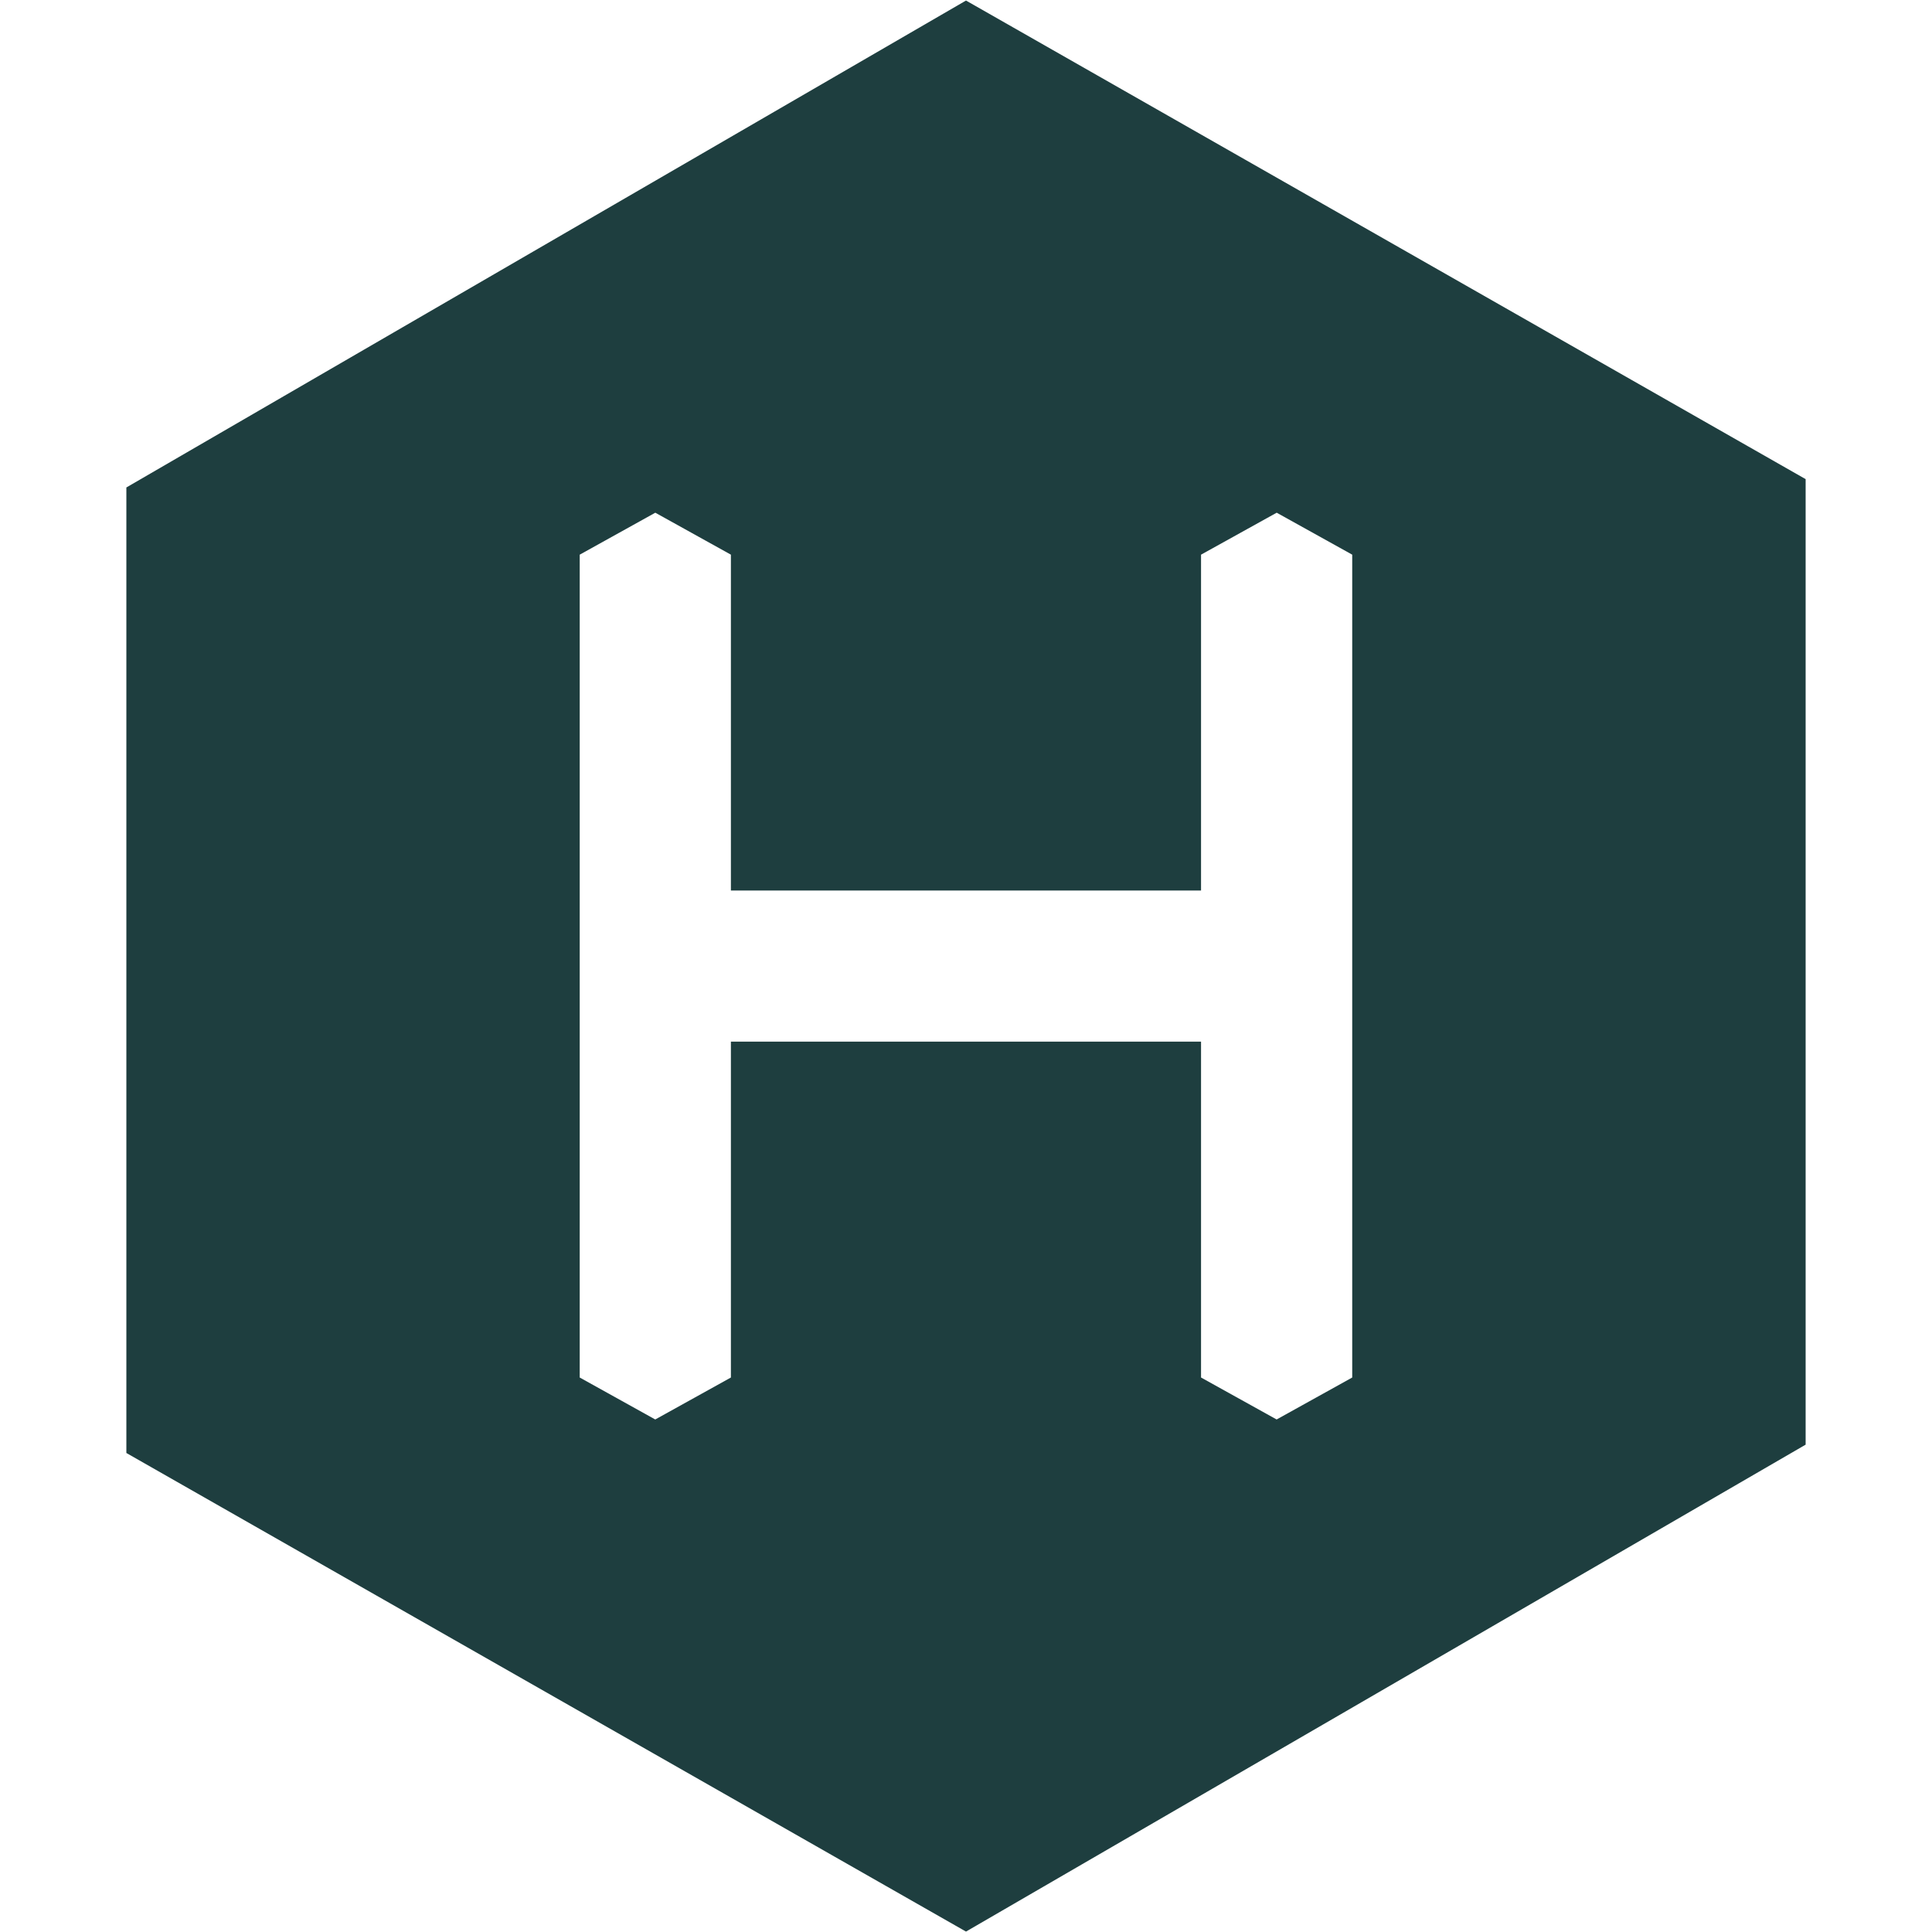
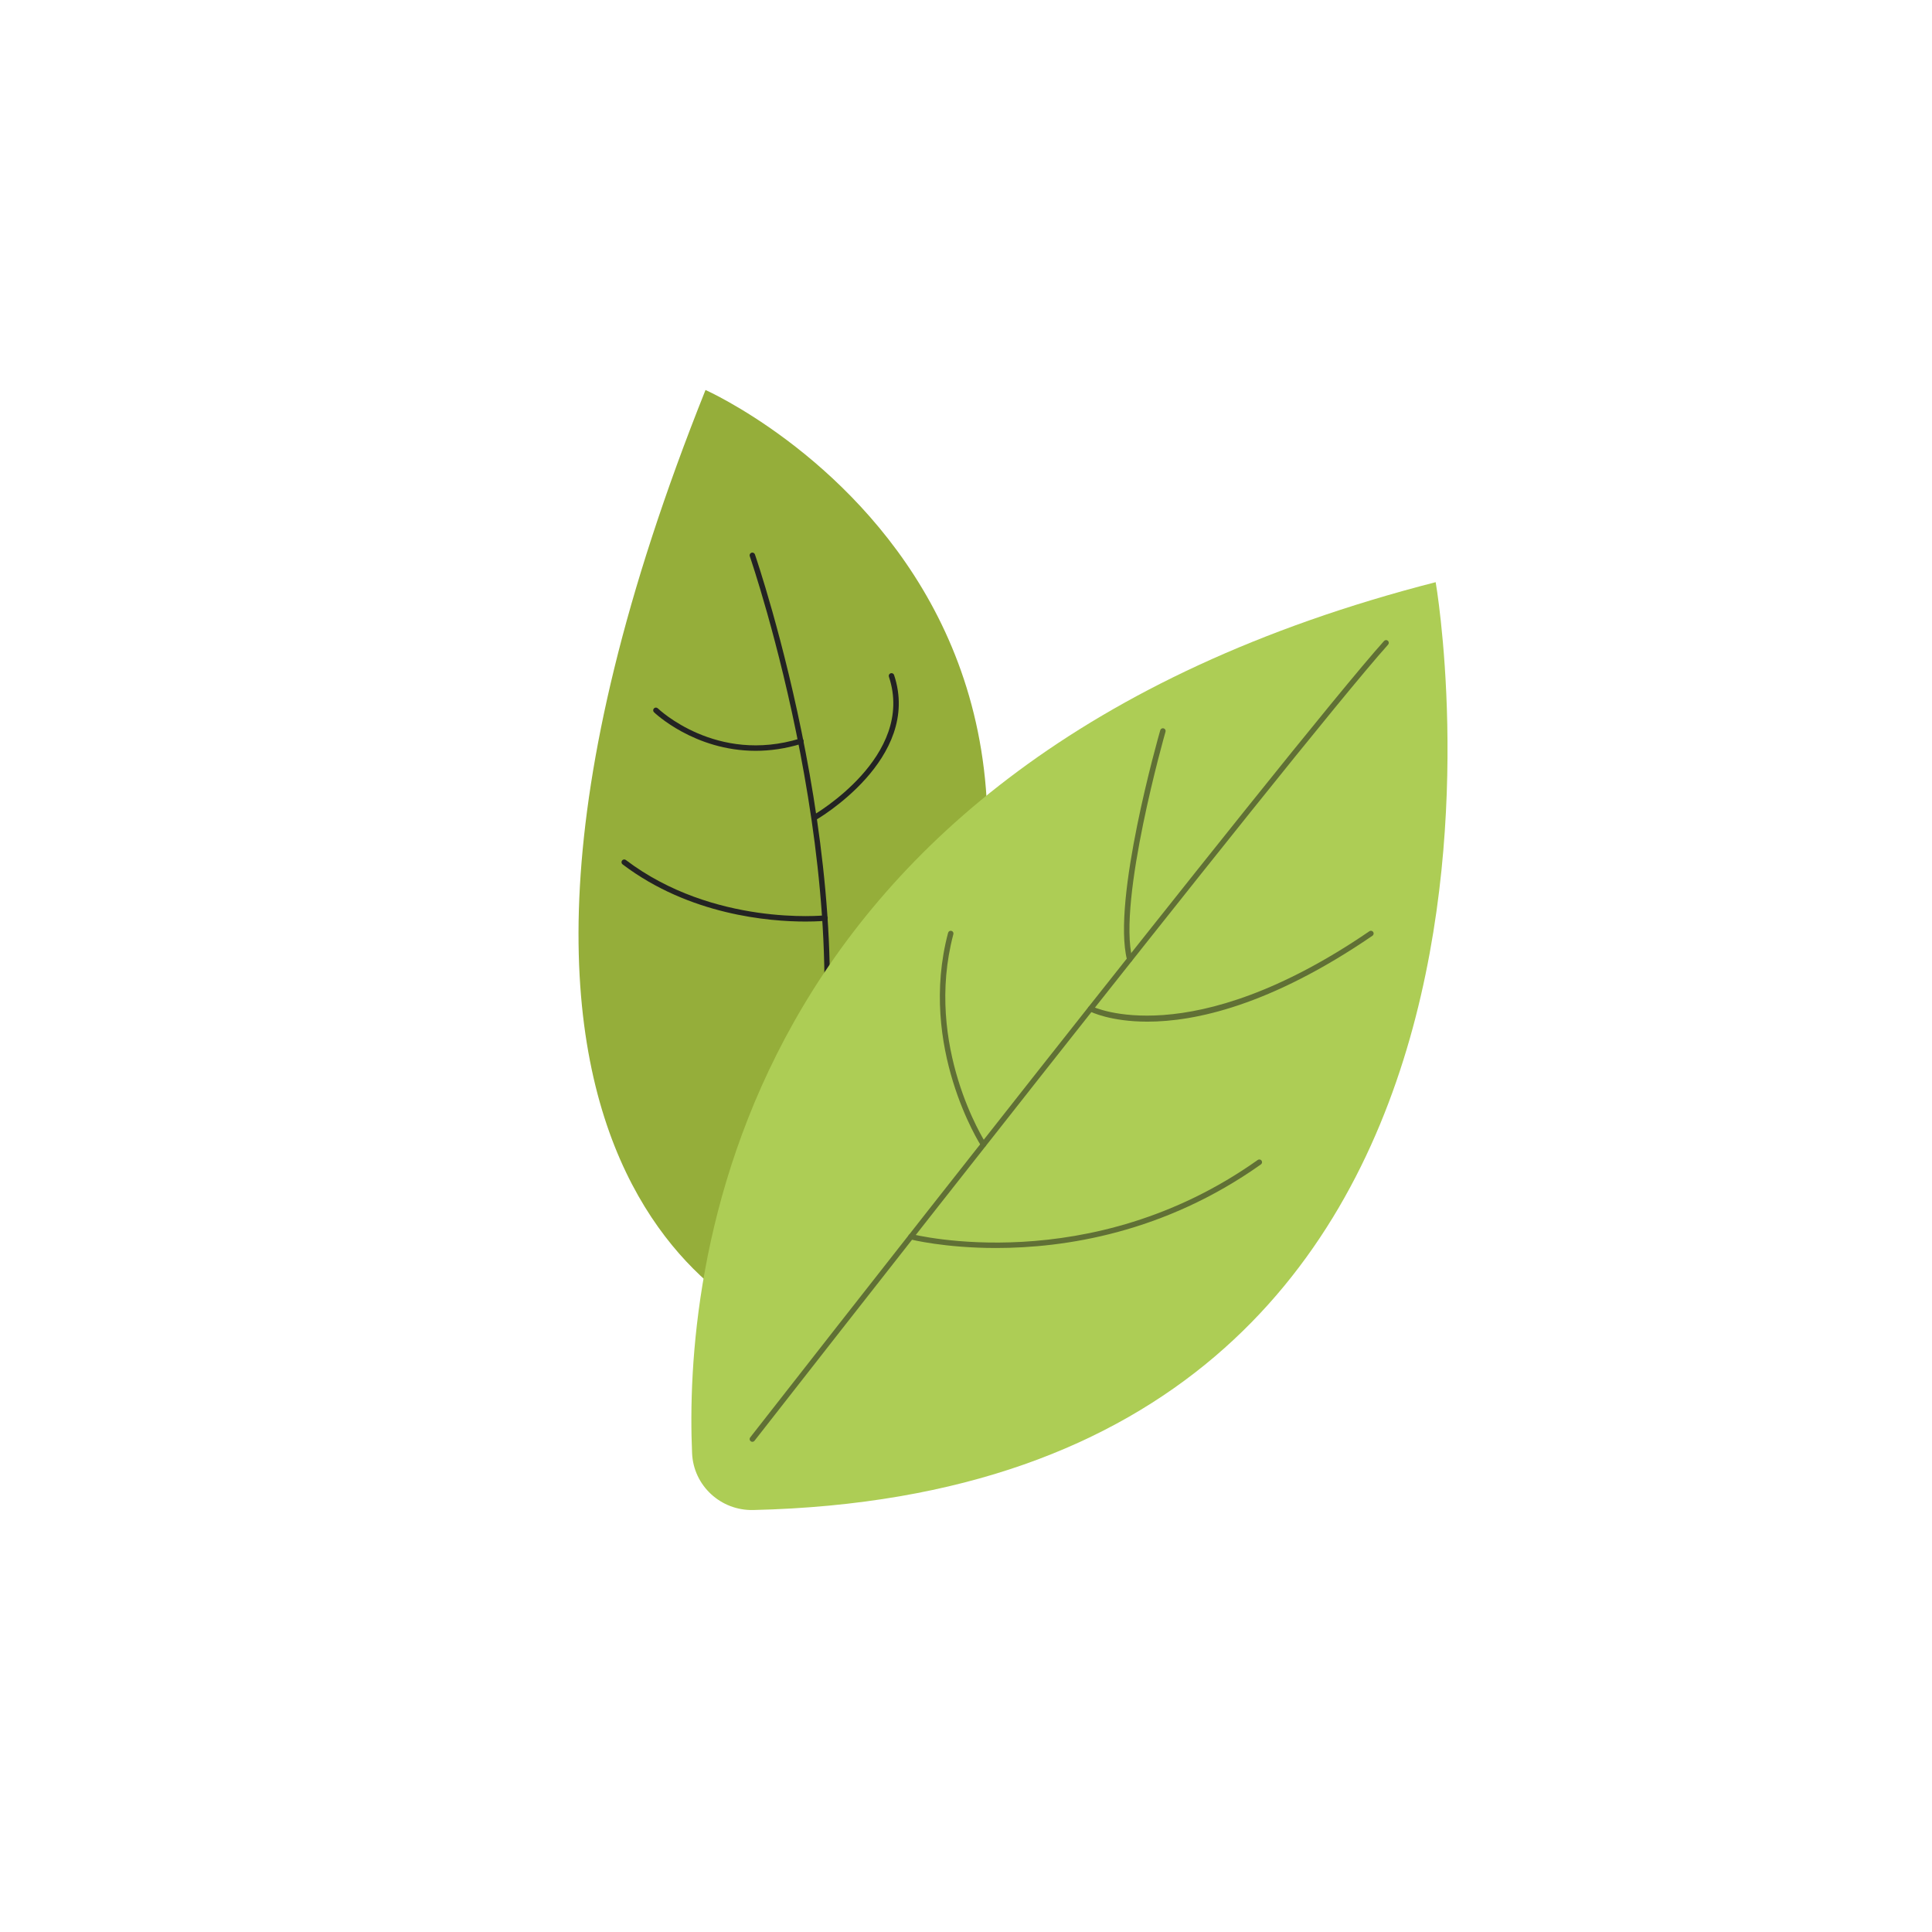
- <svg xmlns="http://www.w3.org/2000/svg" t="1542379931426" class="icon" style="" viewBox="0 0 1024 1024" version="1.1" p-id="1734" width="128" height="128">
-   <defs>
-     <style type="text/css" />
-   </defs>
-   <path d="M512 0.288L66.976 258.368v511.744L512 1023.776l445.024-258.08V253.952L512 0.288z m204.704 729.824l-40.064 22.24-40.064-22.24v-178.016h-249.184v178.016l-40.096 22.24-40.032-22.24V293.984l40.064-22.24 40.064 22.24v178.016h249.184V293.984l40.096-22.24 40.032 22.24v436.128z" fill="#1e3e3f" p-id="1735" />
+ <svg xmlns="http://www.w3.org/2000/svg" version="1.1" id="图层_1" x="0px" y="0px" viewBox="0 0 500 500" style="enable-background:new 0 0 500 500;" xml:space="preserve">
+   <g id="树叶">
+     <path style="fill:#95AE3A;" d="M205.582,345.338c0,0-108.567-30.484-22.997-244.409   C182.585,100.929,330.193,166.355,205.582,345.338z" />
+     <path style="fill:#232323;" d="M210.396,293.899c-0.05,0-0.099-0.005-0.15-0.016c-0.381-0.082-0.623-0.458-0.541-0.839   c13.704-63.516-15.369-148.25-15.664-149.098c-0.128-0.369,0.066-0.77,0.434-0.899c0.371-0.129,0.77,0.066,0.899,0.434   c0.296,0.852,29.498,85.962,15.711,149.86C211.013,293.673,210.721,293.899,210.396,293.899z" />
+     <path style="fill:#232323;" d="M195.553,194.311c-15.902,0-26.173-9.859-26.298-9.982c-0.278-0.273-0.283-0.719-0.01-0.998   c0.272-0.279,0.718-0.282,0.998-0.01c0.149,0.145,15.139,14.489,36.825,7.8c0.376-0.114,0.768,0.094,0.883,0.467   c0.114,0.373-0.094,0.768-0.467,0.883C203.242,193.779,199.245,194.311,195.553,194.311z" />
+     <path style="fill:#232323;" d="M210.718,212.346c-0.246,0-0.485-0.129-0.615-0.358c-0.192-0.339-0.072-0.77,0.267-0.961   c0.266-0.151,26.541-15.302,19.678-35.892c-0.123-0.37,0.076-0.77,0.446-0.892c0.374-0.125,0.77,0.077,0.892,0.446   c7.232,21.693-20.046,37.411-20.322,37.566C210.955,212.317,210.836,212.346,210.718,212.346z" />
+     <path style="fill:#232323;" d="M208.484,238.496c-9.395,0-30.036-1.673-47.361-14.8c-0.311-0.235-0.372-0.678-0.136-0.988   c0.234-0.311,0.676-0.374,0.988-0.136c22.675,17.18,51.184,14.358,51.468,14.325c0.4-0.034,0.736,0.24,0.777,0.626   c0.041,0.387-0.238,0.735-0.626,0.777C213.52,238.308,211.633,238.496,208.484,238.496z" />
+     <path style="fill:#ADCD55;" d="M179.111,376.095c-1.945-44.601,8.261-178.203,192.44-225.429c0,0,40.99,235.007-176.597,240.126   C186.539,390.991,179.478,384.505,179.111,376.095z" />
+     <path style="fill:#607035;" d="M194.707,373.141c-0.152,0-0.305-0.049-0.433-0.15c-0.307-0.24-0.362-0.683-0.122-0.99   c1.398-1.79,140.056-179.313,164.039-206.117c0.259-0.29,0.705-0.315,0.996-0.055c0.29,0.26,0.315,0.706,0.055,0.996   C335.29,193.595,196.661,371.08,195.264,372.869C195.124,373.048,194.917,373.141,194.707,373.141z" />
+     <path style="fill:#607035;" d="M292.366,248.965c-0.314,0-0.601-0.212-0.683-0.531c-3.956-15.439,8.081-57.666,8.595-59.456   c0.108-0.375,0.497-0.589,0.873-0.483c0.374,0.107,0.591,0.498,0.483,0.873c-0.125,0.435-12.446,43.647-8.584,58.716   c0.096,0.378-0.131,0.762-0.509,0.859C292.483,248.958,292.424,248.965,292.366,248.965z" />
+     <path style="fill:#607035;" d="M296.95,264.403c-9.521,0-14.58-2.488-15.037-2.723c-0.346-0.178-0.481-0.603-0.303-0.95   c0.179-0.346,0.605-0.48,0.95-0.305c0.25,0.127,25.388,12.359,71.836-19.422c0.324-0.22,0.761-0.137,0.981,0.184   c0.22,0.322,0.138,0.761-0.184,0.981C328.669,260.315,309.149,264.403,296.95,264.403z" />
+     <path style="fill:#607035;" d="M254.512,296.896c-0.231,0-0.457-0.113-0.592-0.32c-0.165-0.253-16.386-25.617-8.553-55.171   c0.1-0.377,0.489-0.598,0.863-0.502c0.377,0.1,0.602,0.487,0.502,0.863c-7.669,28.933,8.209,53.792,8.371,54.04   c0.212,0.327,0.121,0.764-0.206,0.976C254.777,296.858,254.643,296.896,254.512,296.896z" />
+     <path style="fill:#607035;" d="M257.777,322.981c-13.331,0-22.011-2.193-22.21-2.245c-0.376-0.099-0.602-0.484-0.502-0.861   s0.486-0.602,0.861-0.503c0.458,0.12,46.165,11.636,89.579-19.176c0.318-0.226,0.759-0.15,0.984,0.167   c0.225,0.318,0.151,0.759-0.167,0.984C301.264,319.129,275.439,322.981,257.777,322.981z" />
+   </g>
</svg>
